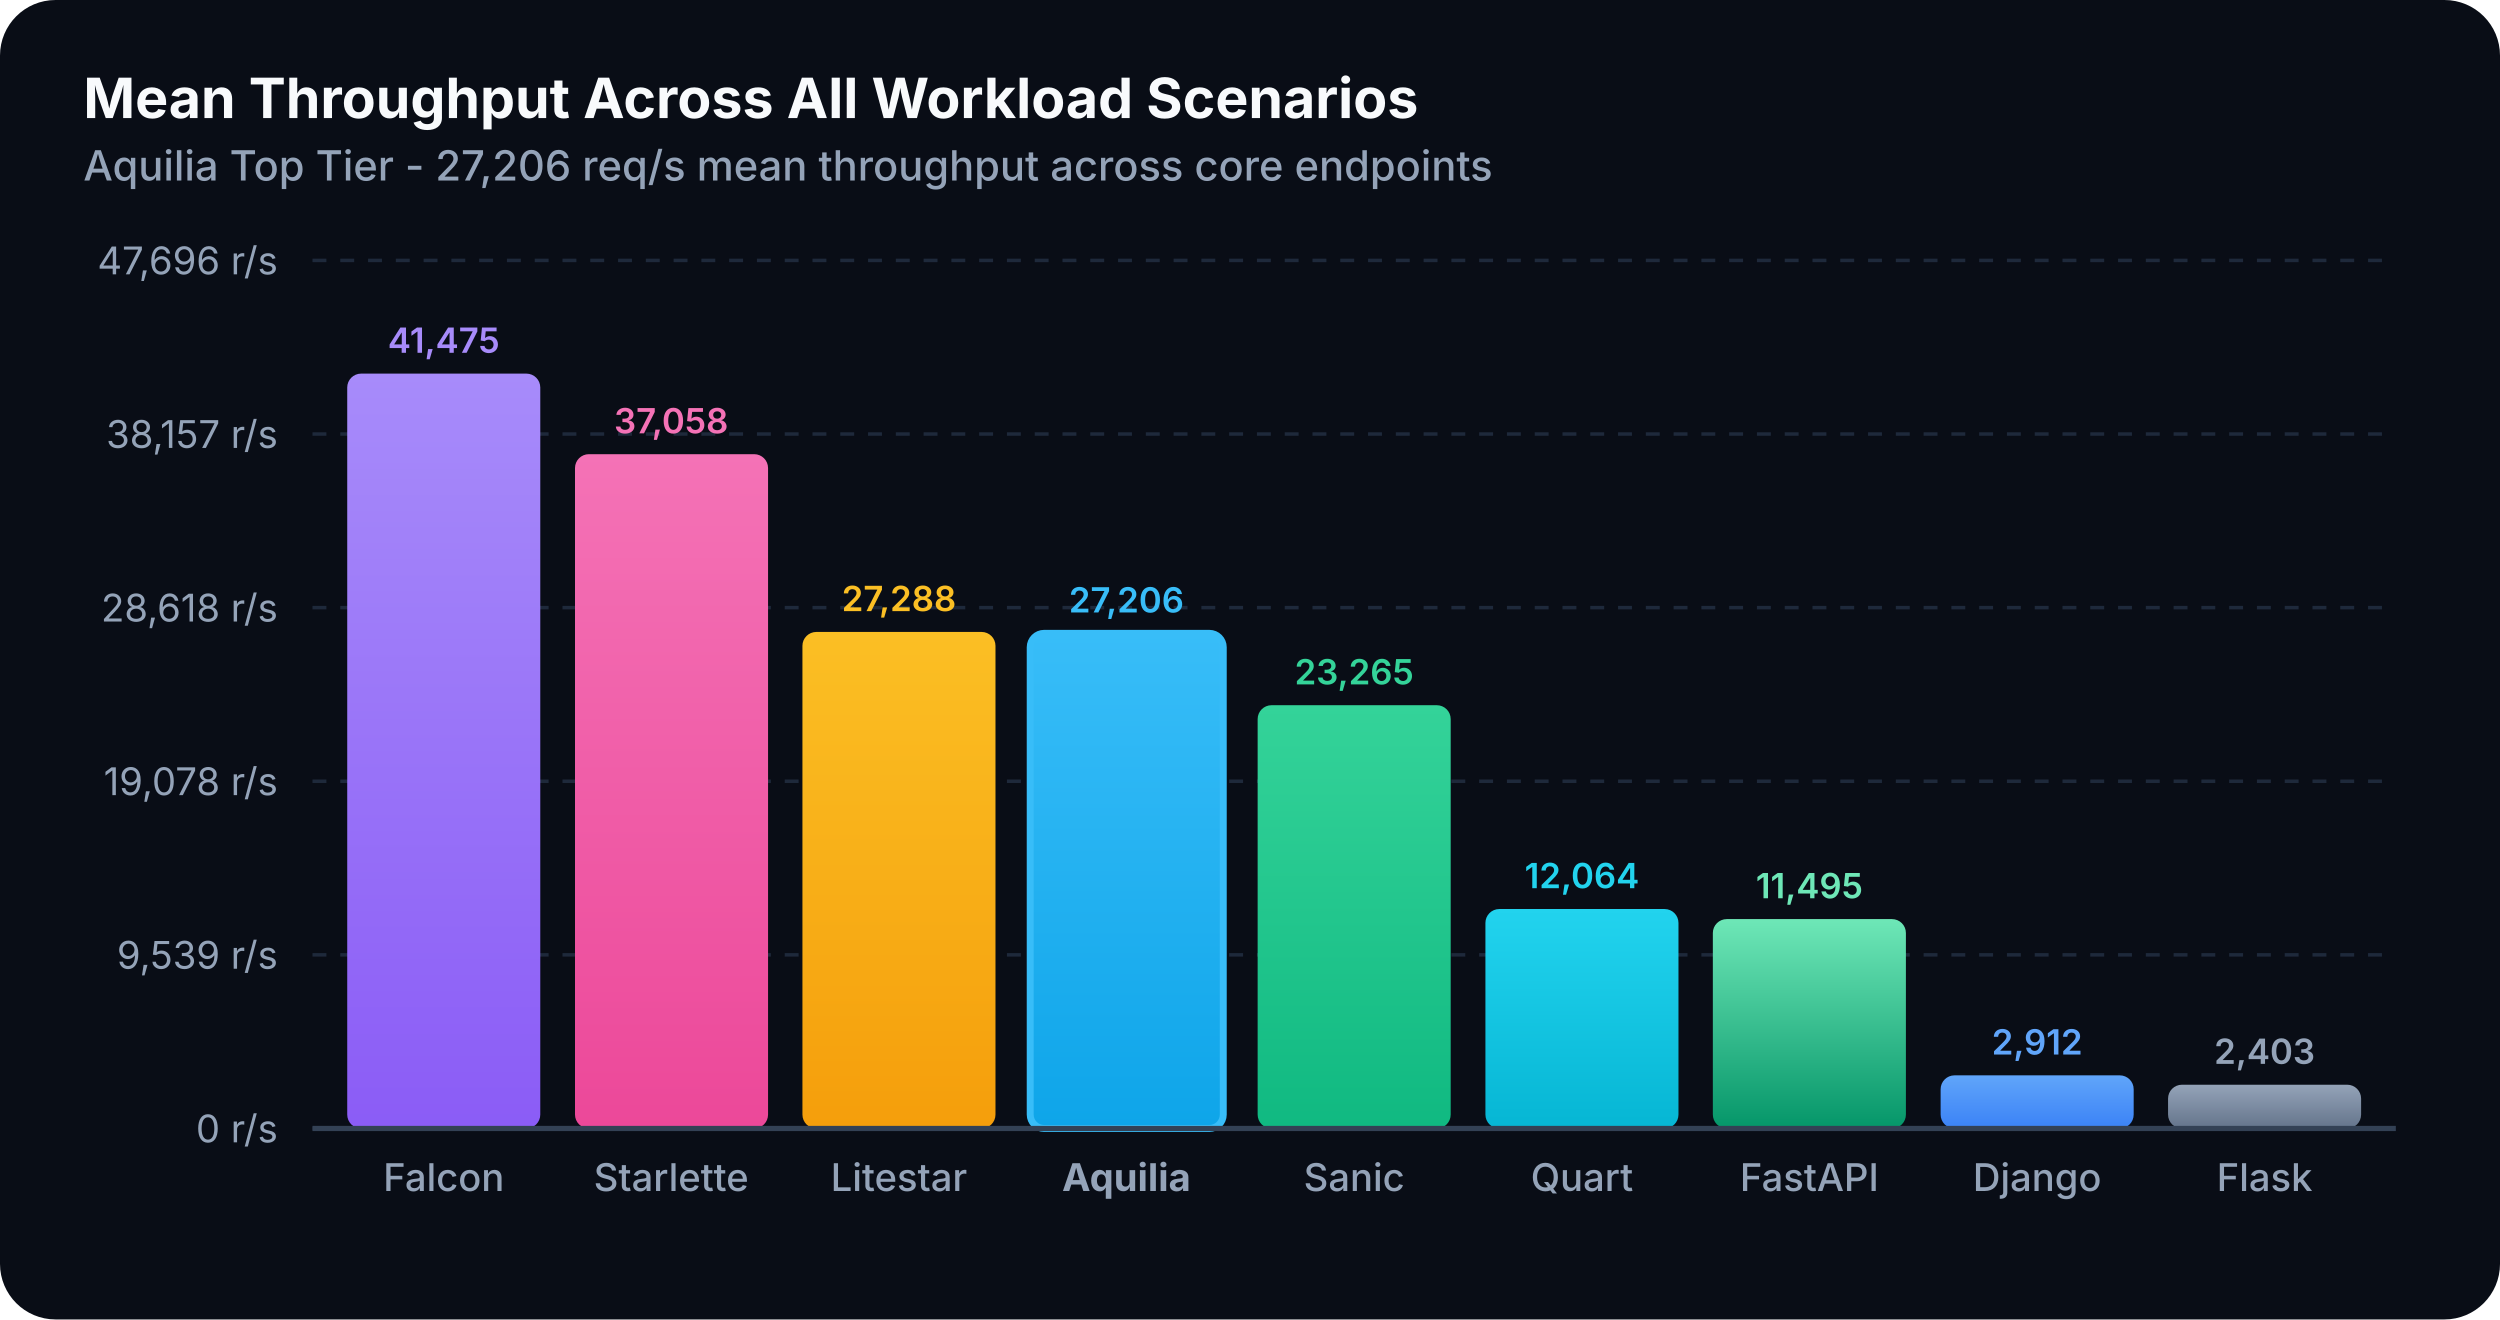
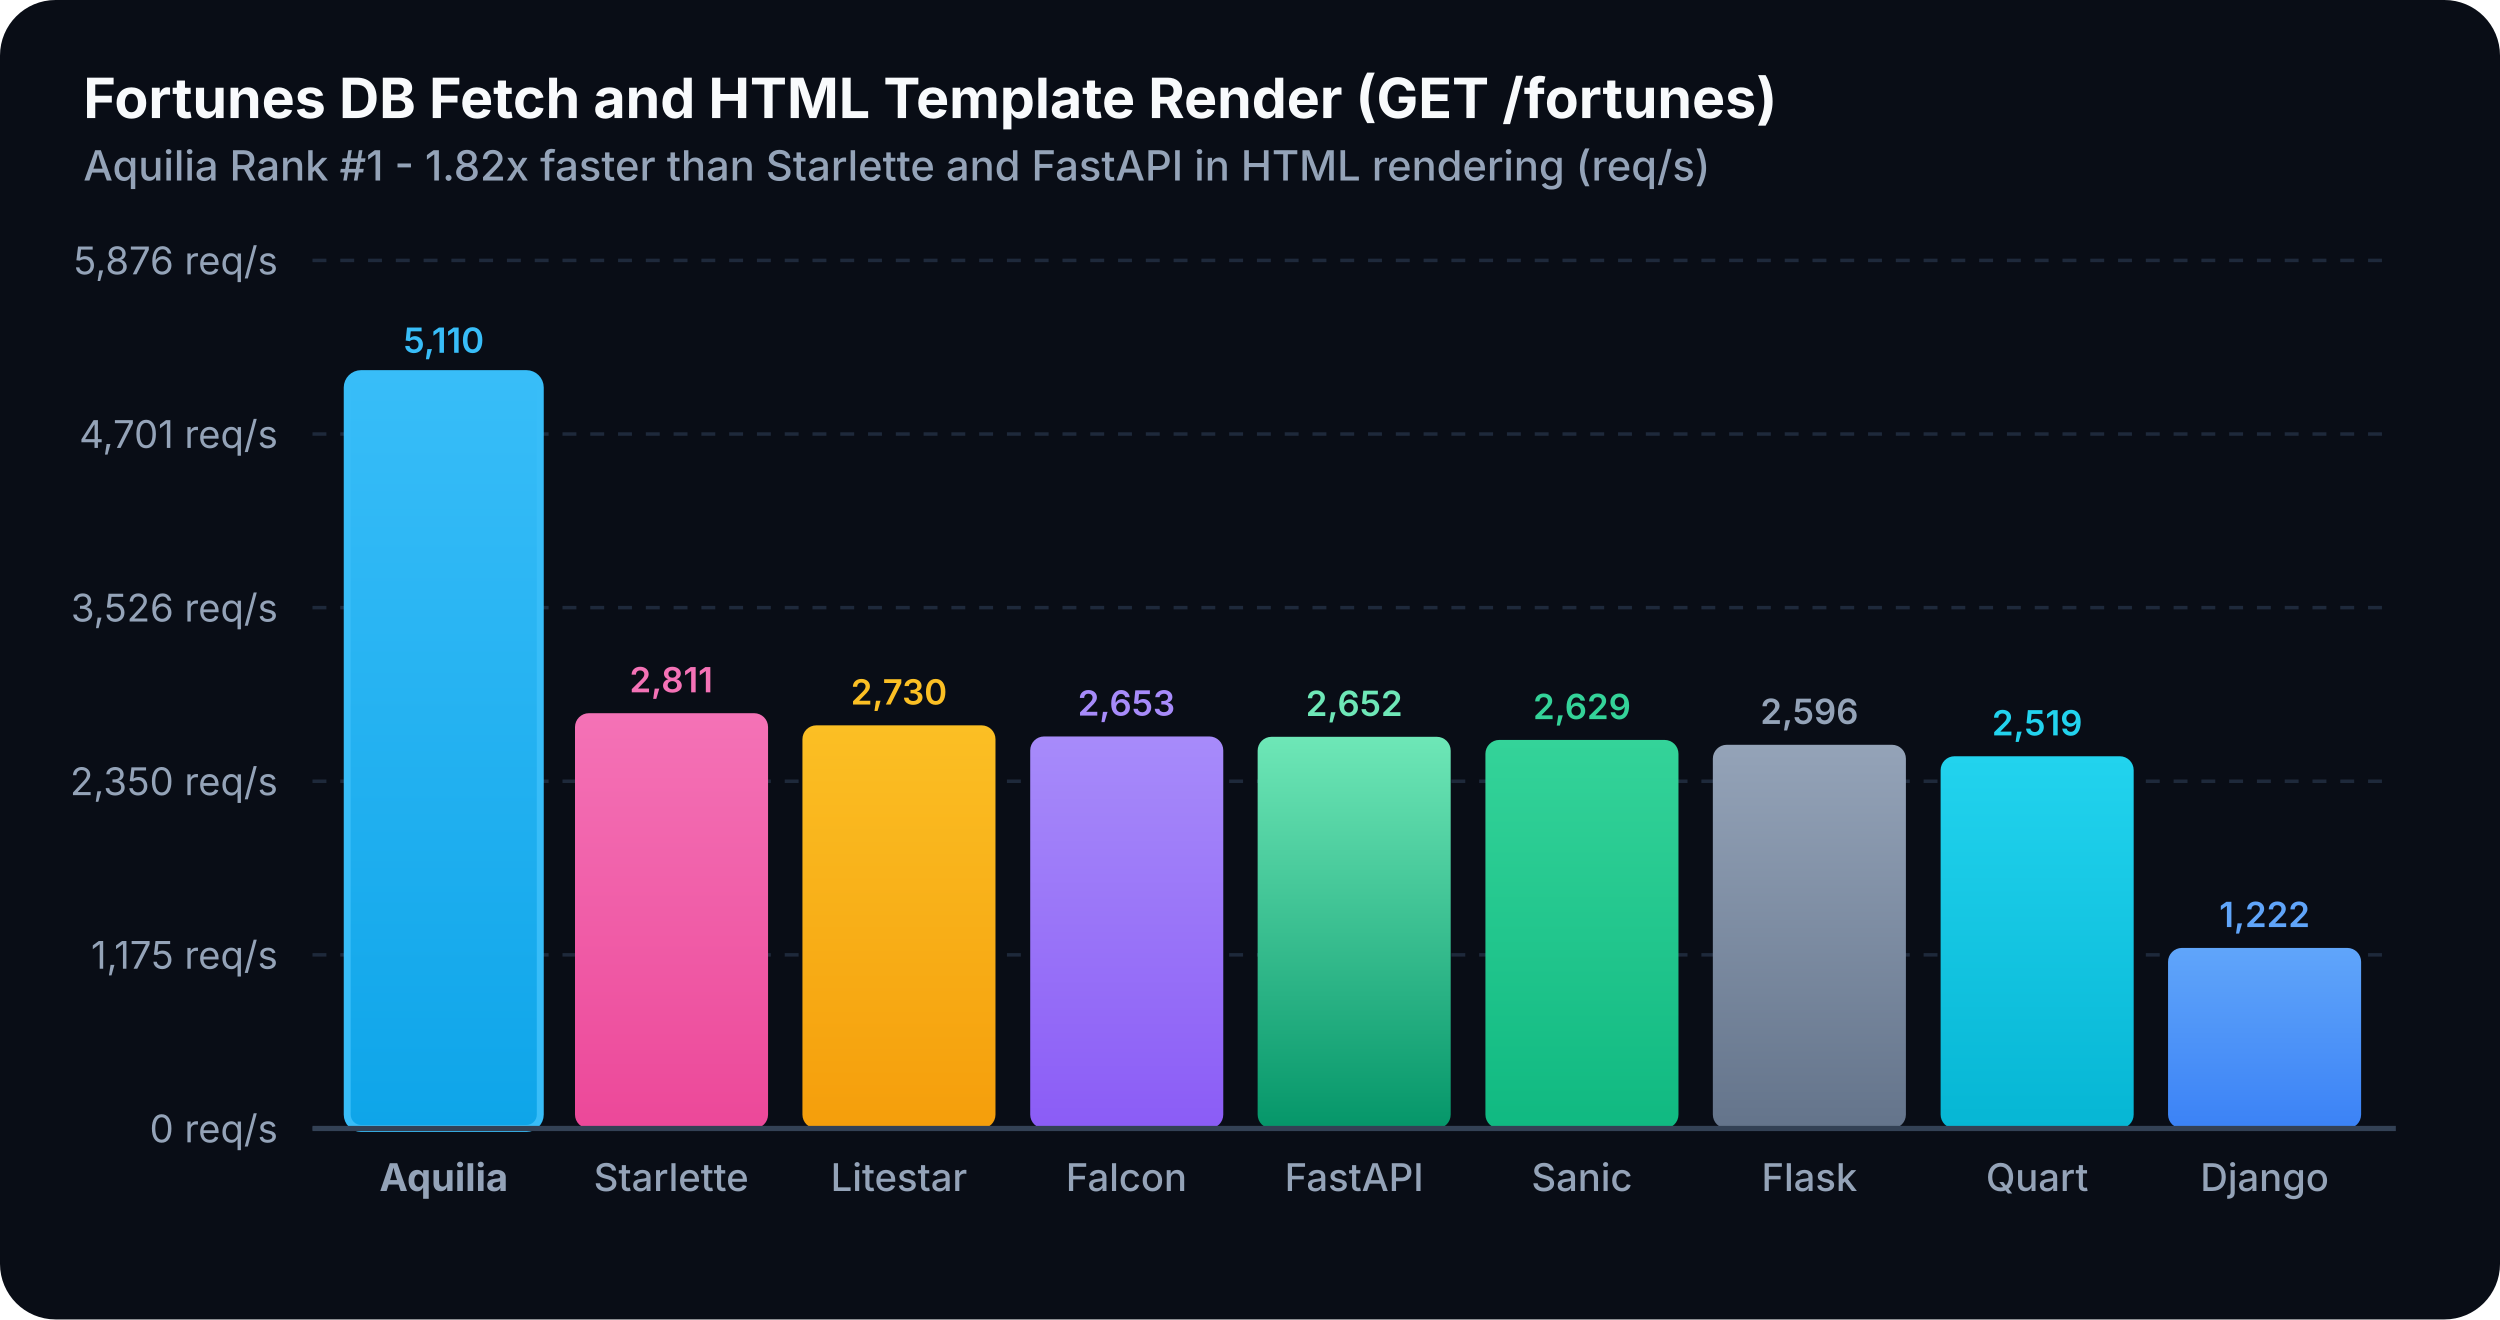
<svg xmlns="http://www.w3.org/2000/svg" viewBox="0 0 720 380" width="100%" height="100%">
  <style>
    .bg { fill: #090d16; rx: 16px; }
    .title { font-family: system-ui, -apple-system, sans-serif; font-size: 16px; font-weight: 700; fill: #f8fafc; }
    .subtitle { font-family: system-ui, -apple-system, sans-serif; font-size: 12px; font-weight: 500; fill: #94a3b8; }
    .axis-label { font-family: system-ui, -apple-system, sans-serif; font-size: 11px; fill: #94a3b8; }
    .bar-value { font-family: system-ui, -apple-system, sans-serif; font-size: 10px; font-weight: 600; }
    .grid-line { stroke: #1e293b; stroke-width: 1; stroke-dasharray: 4 4; }
    .axis-line { stroke: #334155; stroke-width: 1.5; }
  </style>
  <defs>
    <linearGradient id="grad-aquilia" x1="0%" y1="100%" x2="0%" y2="0%">
      <stop offset="0%" stop-color="#0ea5e9" />
      <stop offset="100%" stop-color="#38bdf8" />
    </linearGradient>
    <linearGradient id="grad-falcon" x1="0%" y1="100%" x2="0%" y2="0%">
      <stop offset="0%" stop-color="#8b5cf6" />
      <stop offset="100%" stop-color="#a78bfa" />
    </linearGradient>
    <linearGradient id="grad-starlette" x1="0%" y1="100%" x2="0%" y2="0%">
      <stop offset="0%" stop-color="#ec4899" />
      <stop offset="100%" stop-color="#f472b6" />
    </linearGradient>
    <linearGradient id="grad-litestar" x1="0%" y1="100%" x2="0%" y2="0%">
      <stop offset="0%" stop-color="#f59e0b" />
      <stop offset="100%" stop-color="#fbbf24" />
    </linearGradient>
    <linearGradient id="grad-sanic" x1="0%" y1="100%" x2="0%" y2="0%">
      <stop offset="0%" stop-color="#10b981" />
      <stop offset="100%" stop-color="#34d399" />
    </linearGradient>
    <linearGradient id="grad-quart" x1="0%" y1="100%" x2="0%" y2="0%">
      <stop offset="0%" stop-color="#06b6d4" />
      <stop offset="100%" stop-color="#22d3ee" />
    </linearGradient>
    <linearGradient id="grad-fastapi" x1="0%" y1="100%" x2="0%" y2="0%">
      <stop offset="0%" stop-color="#059669" />
      <stop offset="100%" stop-color="#6ee7b7" />
    </linearGradient>
    <linearGradient id="grad-django" x1="0%" y1="100%" x2="0%" y2="0%">
      <stop offset="0%" stop-color="#3b82f6" />
      <stop offset="100%" stop-color="#60a5fa" />
    </linearGradient>
    <linearGradient id="grad-flask" x1="0%" y1="100%" x2="0%" y2="0%">
      <stop offset="0%" stop-color="#64748b" />
      <stop offset="100%" stop-color="#94a3b8" />
    </linearGradient>
  </defs>
  <rect width="720" height="380" class="bg" />
-   <text x="24" y="34" class="title">Mean Throughput Across All Workload Scenarios</text>
-   <text x="24" y="52" class="subtitle">Aquilia Top Tier - 27,206 req/s mean throughput across core endpoints</text>
+   <text x="24" y="34" class="title">Fortunes DB Fetch and HTML Template Render (GET /fortunes)</text>
+   <text x="24" y="52" class="subtitle">Aquilia Rank #1 - 1.82x faster than Starlette and FastAPI in HTML rendering (req/s)</text>
  <line x1="90" y1="325.0" x2="690" y2="325.0" class="grid-line" />
-   <text x="80" y="329.0" text-anchor="end" class="axis-label">0 r/s</text>
+   <text x="80" y="329.0" text-anchor="end" class="axis-label">0 req/s</text>
  <line x1="90" y1="275.0" x2="690" y2="275.0" class="grid-line" />
-   <text x="80" y="279.0" text-anchor="end" class="axis-label">9,539 r/s</text>
+   <text x="80" y="279.0" text-anchor="end" class="axis-label">1,175 req/s</text>
  <line x1="90" y1="225.0" x2="690" y2="225.0" class="grid-line" />
-   <text x="80" y="229.0" text-anchor="end" class="axis-label">19,078 r/s</text>
+   <text x="80" y="229.0" text-anchor="end" class="axis-label">2,350 req/s</text>
  <line x1="90" y1="175.0" x2="690" y2="175.0" class="grid-line" />
-   <text x="80" y="179.0" text-anchor="end" class="axis-label">28,618 r/s</text>
+   <text x="80" y="179.0" text-anchor="end" class="axis-label">3,526 req/s</text>
  <line x1="90" y1="125.0" x2="690" y2="125.0" class="grid-line" />
-   <text x="80" y="129.0" text-anchor="end" class="axis-label">38,157 r/s</text>
+   <text x="80" y="129.0" text-anchor="end" class="axis-label">4,701 req/s</text>
  <line x1="90" y1="75.0" x2="690" y2="75.0" class="grid-line" />
-   <text x="80" y="79.0" text-anchor="end" class="axis-label">47,696 r/s</text>
-   <rect x="100.0" y="107.6" width="55.6" height="217.4" fill="url(#grad-falcon)" rx="4" />
-   <text x="127.8" y="101.6" text-anchor="middle" fill="#a78bfa" class="bar-value">41,475</text>
-   <text x="127.8" y="343" text-anchor="middle" fill="#94a3b8" class="axis-label" font-weight="500">Falcon</text>
-   <rect x="165.6" y="130.8" width="55.6" height="194.2" fill="url(#grad-starlette)" rx="4" />
-   <text x="193.3" y="124.8" text-anchor="middle" fill="#f472b6" class="bar-value">37,058</text>
+   <text x="80" y="79.0" text-anchor="end" class="axis-label">5,876 req/s</text>
+   <rect x="100.0" y="107.6" width="55.6" height="217.4" fill="url(#grad-aquilia)" rx="4" stroke="#38bdf8" stroke-width="2" />
+   <text x="127.8" y="101.6" text-anchor="middle" fill="#38bdf8" class="bar-value">5,110</text>
+   <text x="127.8" y="343" text-anchor="middle" fill="#38bdf8" class="axis-label" font-weight="700">Aquilia</text>
+   <rect x="165.6" y="205.4" width="55.6" height="119.6" fill="url(#grad-starlette)" rx="4" />
+   <text x="193.3" y="199.4" text-anchor="middle" fill="#f472b6" class="bar-value">2,811</text>
  <text x="193.3" y="343" text-anchor="middle" fill="#94a3b8" class="axis-label" font-weight="500">Starlette</text>
-   <rect x="231.1" y="182.0" width="55.6" height="143.0" fill="url(#grad-litestar)" rx="4" />
-   <text x="258.9" y="176.0" text-anchor="middle" fill="#fbbf24" class="bar-value">27,288</text>
+   <rect x="231.1" y="208.9" width="55.6" height="116.1" fill="url(#grad-litestar)" rx="4" />
+   <text x="258.9" y="202.9" text-anchor="middle" fill="#fbbf24" class="bar-value">2,730</text>
  <text x="258.9" y="343" text-anchor="middle" fill="#94a3b8" class="axis-label" font-weight="500">Litestar</text>
-   <rect x="296.7" y="182.4" width="55.6" height="142.6" fill="url(#grad-aquilia)" rx="4" stroke="#38bdf8" stroke-width="2" />
-   <text x="324.4" y="176.4" text-anchor="middle" fill="#38bdf8" class="bar-value">27,206</text>
-   <text x="324.4" y="343" text-anchor="middle" fill="#38bdf8" class="axis-label" font-weight="700">Aquilia</text>
-   <rect x="362.2" y="203.1" width="55.6" height="121.9" fill="url(#grad-sanic)" rx="4" />
-   <text x="390.0" y="197.1" text-anchor="middle" fill="#34d399" class="bar-value">23,265</text>
-   <text x="390.0" y="343" text-anchor="middle" fill="#94a3b8" class="axis-label" font-weight="500">Sanic</text>
-   <rect x="427.8" y="261.8" width="55.6" height="63.2" fill="url(#grad-quart)" rx="4" />
-   <text x="455.6" y="255.8" text-anchor="middle" fill="#22d3ee" class="bar-value">12,064</text>
-   <text x="455.6" y="343" text-anchor="middle" fill="#94a3b8" class="axis-label" font-weight="500">Quart</text>
-   <rect x="493.3" y="264.7" width="55.6" height="60.3" fill="url(#grad-fastapi)" rx="4" />
-   <text x="521.1" y="258.7" text-anchor="middle" fill="#6ee7b7" class="bar-value">11,495</text>
-   <text x="521.1" y="343" text-anchor="middle" fill="#94a3b8" class="axis-label" font-weight="500">FastAPI</text>
-   <rect x="558.9" y="309.7" width="55.6" height="15.3" fill="url(#grad-django)" rx="4" />
-   <text x="586.7" y="303.7" text-anchor="middle" fill="#60a5fa" class="bar-value">2,912</text>
-   <text x="586.7" y="343" text-anchor="middle" fill="#94a3b8" class="axis-label" font-weight="500">Django</text>
-   <rect x="624.4" y="312.4" width="55.6" height="12.6" fill="url(#grad-flask)" rx="4" />
-   <text x="652.2" y="306.4" text-anchor="middle" fill="#94a3b8" class="bar-value">2,403</text>
-   <text x="652.2" y="343" text-anchor="middle" fill="#94a3b8" class="axis-label" font-weight="500">Flask</text>
+   <rect x="296.7" y="212.1" width="55.6" height="112.9" fill="url(#grad-falcon)" rx="4" />
+   <text x="324.4" y="206.1" text-anchor="middle" fill="#a78bfa" class="bar-value">2,653</text>
+   <text x="324.4" y="343" text-anchor="middle" fill="#94a3b8" class="axis-label" font-weight="500">Falcon</text>
+   <rect x="362.2" y="212.2" width="55.6" height="112.8" fill="url(#grad-fastapi)" rx="4" />
+   <text x="390.0" y="206.2" text-anchor="middle" fill="#6ee7b7" class="bar-value">2,652</text>
+   <text x="390.0" y="343" text-anchor="middle" fill="#94a3b8" class="axis-label" font-weight="500">FastAPI</text>
+   <rect x="427.8" y="213.1" width="55.6" height="111.9" fill="url(#grad-sanic)" rx="4" />
+   <text x="455.6" y="207.1" text-anchor="middle" fill="#34d399" class="bar-value">2,629</text>
+   <text x="455.6" y="343" text-anchor="middle" fill="#94a3b8" class="axis-label" font-weight="500">Sanic</text>
+   <rect x="493.3" y="214.5" width="55.6" height="110.5" fill="url(#grad-flask)" rx="4" />
+   <text x="521.1" y="208.5" text-anchor="middle" fill="#94a3b8" class="bar-value">2,596</text>
+   <text x="521.1" y="343" text-anchor="middle" fill="#94a3b8" class="axis-label" font-weight="500">Flask</text>
+   <rect x="558.9" y="217.8" width="55.6" height="107.2" fill="url(#grad-quart)" rx="4" />
+   <text x="586.7" y="211.8" text-anchor="middle" fill="#22d3ee" class="bar-value">2,519</text>
+   <text x="586.7" y="343" text-anchor="middle" fill="#94a3b8" class="axis-label" font-weight="500">Quart</text>
+   <rect x="624.4" y="273.0" width="55.6" height="52.0" fill="url(#grad-django)" rx="4" />
+   <text x="652.2" y="267.0" text-anchor="middle" fill="#60a5fa" class="bar-value">1,222</text>
+   <text x="652.2" y="343" text-anchor="middle" fill="#94a3b8" class="axis-label" font-weight="500">Django</text>
  <line x1="90" y1="325" x2="690" y2="325" class="axis-line" />
</svg>
